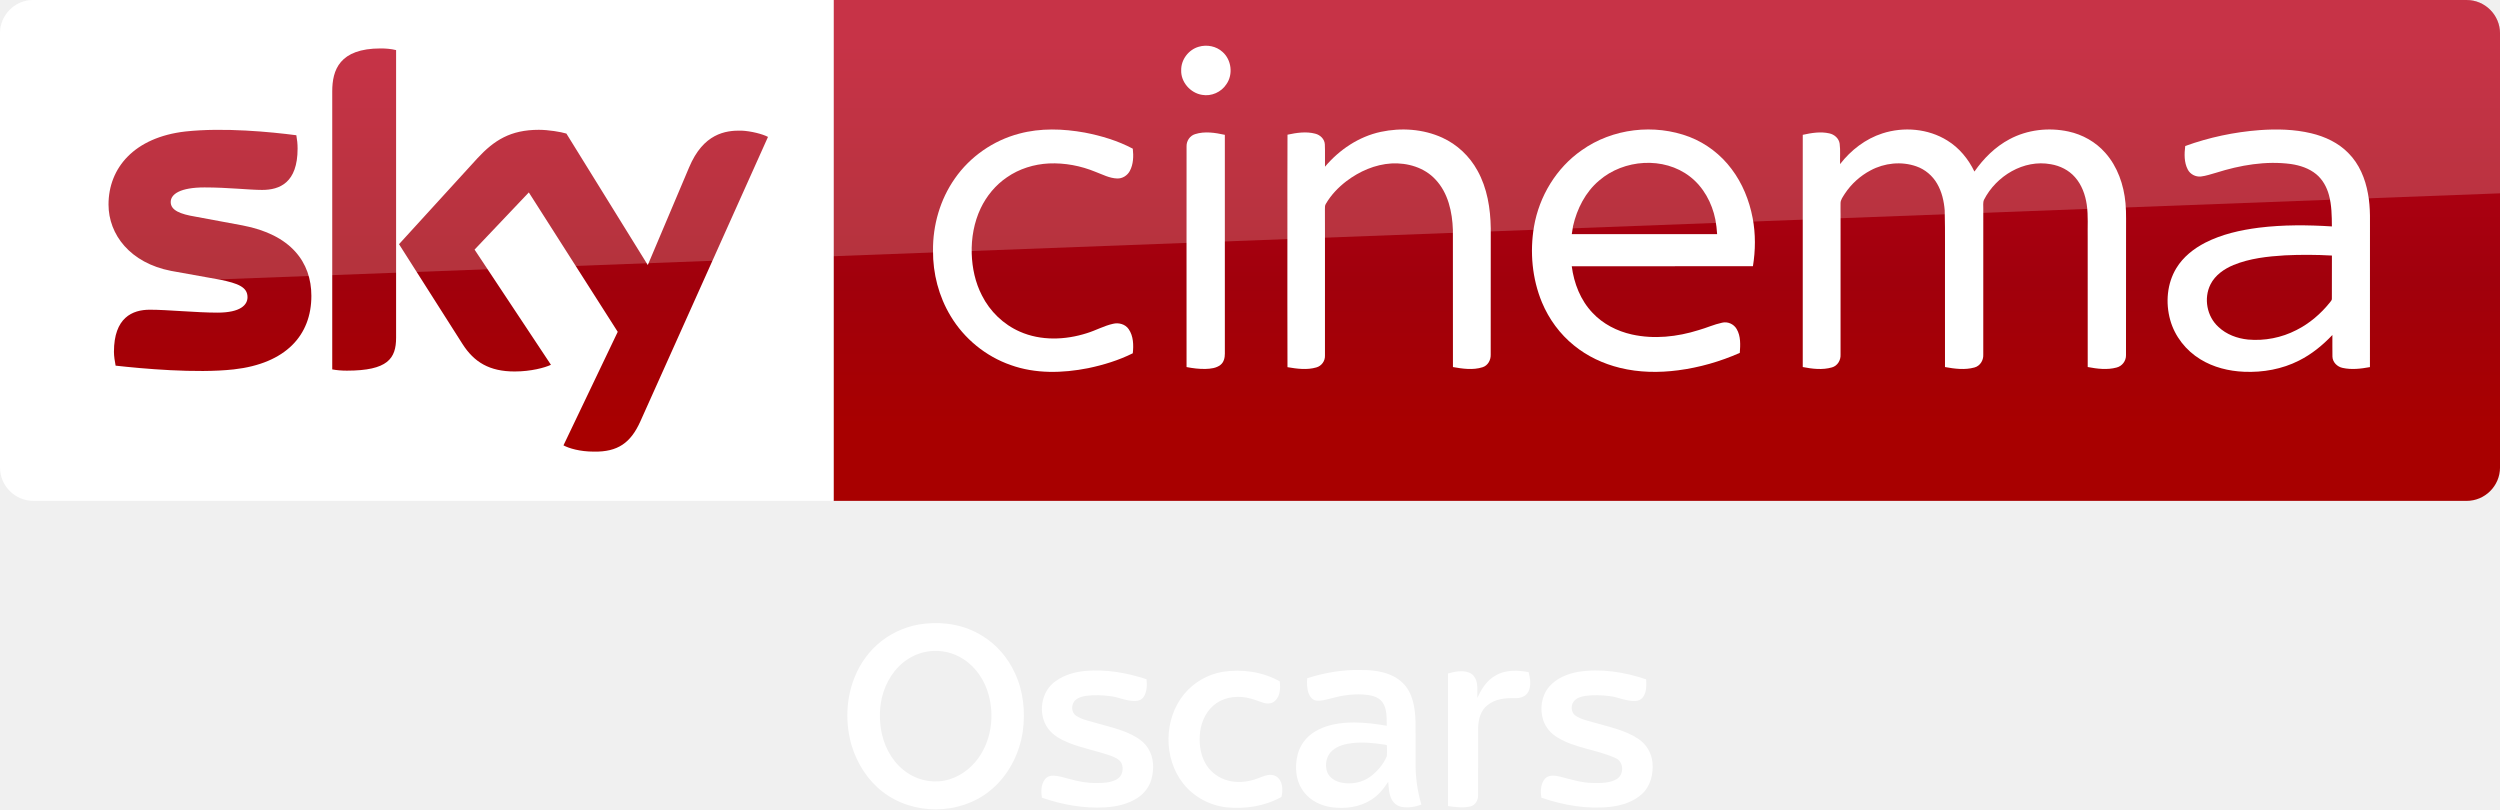
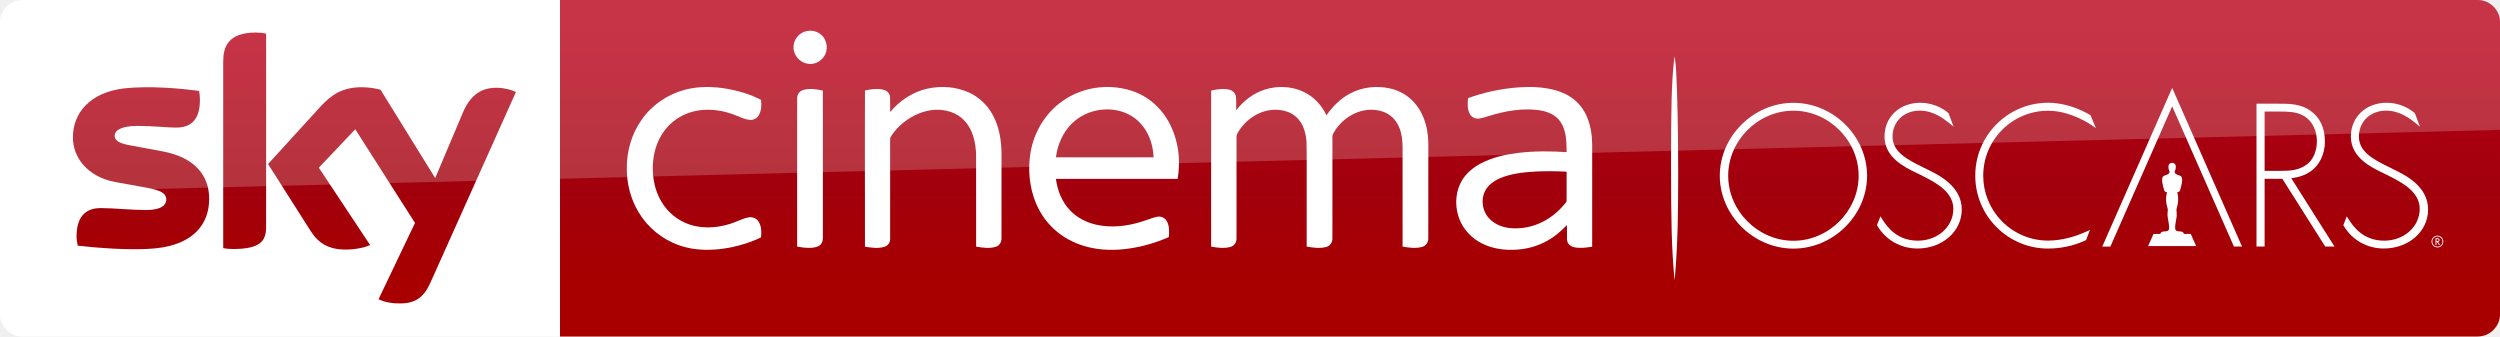
- <svg xmlns="http://www.w3.org/2000/svg" width="1872.2pt" height="606.1pt" version="1.1" viewBox="0 0 1872.2 606.1">
+ <svg xmlns="http://www.w3.org/2000/svg" width="2613.3pt" height="351.75pt" version="1.1" viewBox="0 0 2613.3 351.75">
  <defs>
-     <linearGradient id="a" x1="-8600.5" x2="-8600.5" y1="-4687.6" y2="-4591.4" gradientTransform="matrix(-2.9812,0,0,-2.9812,-24493,-13655)" gradientUnits="userSpaceOnUse">
+     <linearGradient id="linearGradient871" x1="-8600.5" x2="-8600.5" y1="-4687.6" y2="-4591.4" gradientTransform="matrix(-2.9812,0,0,-2.9812,-24493,-13655)" gradientUnits="userSpaceOnUse">
      <stop stop-color="#a80000" offset="0" />
      <stop stop-color="#a1000c" offset=".381" />
      <stop stop-color="#b90019" offset="1" />
    </linearGradient>
  </defs>
-   <g transform="translate(0 .005)">
-     <path d="m624.21 9e-5h1223c13.753 0 25.006 11.253 25.006 25.006v325.08c0 13.753-11.253 25.006-25.006 25.006h-1223z" fill="url(#a)" stroke-width="2.981" />
+   <g transform="matrix(.93776 0 0 .93776 0 .0046888)">
+     <path d="m624.21 9e-5h2137.6c13.753 0 25.006 11.253 25.006 25.006v325.08c0 13.753-11.253 25.006-25.006 25.006h-2137.6z" fill="url(#linearGradient871)" stroke-width="2.981" />
    <path d="m624.21 375.09h-599.2c-13.753 0-25.006-11.253-25.006-25.006v-325.39c0-13.128 10.94-24.693 24.693-24.693h599.52z" fill="#fff" stroke-width="3.126" />
    <g transform="matrix(.75012 0 0 .75012 0 -6e-5)" fill="#fff">
      <path d="m1196.8 46.657c8.08-2.39 17.44-0.61 23.7 5.16 8.96 7.84 10.76 22.47 3.9 32.22-5.08 7.92-15.03 12.37-24.3 10.66-11.61-1.81-21.3-12.73-20.86-24.62-0.19-10.58 7.4-20.56 17.56-23.42z" />
      <path d="m1017.4 133.46c21.37-5.8 43.96-4.99 65.59-1.1 16.56 3.21 33.02 8.13 47.94 16.07 0.82 7.45 0.64 15.53-3.01 22.28-2.45 4.57-7.4 7.7-12.63 7.47-7.67-0.23-14.56-3.99-21.59-6.62-14.68-6.05-30.63-9.09-46.51-8.39-14.87 0.74-29.66 5.3-41.92 13.84-11.33 7.69-20.34 18.59-26.21 30.93-6.65 14.05-9.41 29.77-8.95 45.25 0.46 14.4 3.53 28.88 10.19 41.73 7.95 15.91 21.5 28.99 37.82 36.15 20.99 9.32 45.36 8.45 66.93 1.55 8.87-2.71 17.08-7.36 26.16-9.37 5.62-1.4 12.21 0.36 15.57 5.29 4.85 6.95 5.01 16.04 4.14 24.15-14.07 7.02-29.27 11.67-44.63 14.88-25.46 5.02-52.52 5.76-77.23-3.13-24.95-8.67-46.58-26.38-60.09-49.06-11.77-19.51-17.68-42.39-17.5-65.12-0.26-25.49 7.13-51.2 21.84-72.12 15.21-21.84 38.36-37.9 64.09-44.68z" />
      <path d="m1378.5 131.64c20.37-4.35 42.33-2.9 61.39 5.79 14.88 6.78 27.32 18.57 35.15 32.9 9.75 17.49 12.97 37.77 13.25 57.57 0 42.06 0.05 84.12-0.05 126.18 0.17 5.36-2.82 10.92-8.15 12.55-9.57 3.04-19.87 1.53-29.55-0.18-0.06-45.61 0.03-91.23-0.05-136.84-0.58-17.92-4.72-37.02-17.41-50.43-11.02-11.97-27.92-16.85-43.82-16.02-16.43 0.97-32.11 7.86-45.12 17.73-8.09 6.21-15.3 13.73-20.45 22.57-1.14 1.63-0.91 3.67-0.96 5.55 0.08 8.56 0.01 17.11 0.05 25.67 0.02 40.13 0.01 80.26-0.01 120.39 0.21 5.36-3.46 10.34-8.62 11.75-9.37 2.72-19.36 1.35-28.8-0.26-0.16-43.48-0.07-86.96-0.08-130.44 0.08-33.89-0.12-67.78 0.1-101.66 9.07-1.94 18.68-3.43 27.8-0.98 4.91 1.26 9.25 5.39 9.48 10.67 0.35 7.42-0.01 14.85 0.15 22.28 14.33-17.02 33.79-30.09 55.7-34.79z" />
      <path d="m1579.1 150c30.74-21.87 72.51-26.73 107.67-13.3 16.58 6.46 31.22 17.69 41.88 31.93 10.87 14.34 17.8 31.44 21.11 49.08 3.01 15.84 2.86 32.18 0.27 48.06-60.29 0.07-120.59 0-180.88 0.04 2.21 17.04 8.77 33.95 20.77 46.51 10.38 11.11 24.48 18.3 39.23 21.59 22.1 4.92 45.28 2.4 66.72-4.37 7.84-2.21 15.32-5.66 23.31-7.37 5.57-1.42 11.72 1.3 14.58 6.26 4.25 7.17 3.74 15.87 3.17 23.87-19.57 8.63-40.34 14.62-61.56 17.38-19.3 2.53-39.12 2.24-58.08-2.43-16.65-4.06-32.58-11.5-45.88-22.37-14.06-11.32-25.03-26.31-31.98-42.94-9.86-23.76-12.22-50.39-7.98-75.68 5.19-30.3 22.29-58.65 47.65-76.26m17.36 30.27c-13.64 11.51-22.05 28.12-25.99 45.33-0.44 2.72-0.87 5.44-1.29 8.17 48.37 0 96.74-0.01 145.11 0-0.3-4.91-0.85-9.79-1.77-14.63-3.32-16.57-11.88-32.49-25.42-42.9-26.12-20.22-66.03-17.3-90.64 4.03z" />
      <path d="m1879.3 133.17c21.25-6.87 45.68-4.8 64.78 7.1 11.91 7.31 21.04 18.49 27.09 31 9.14-13.12 20.8-24.75 35.02-32.29 17.83-9.56 39.11-11.94 58.81-7.71 14.06 3.02 27.23 10.4 36.75 21.24 12.31 13.79 18.58 32.08 20.24 50.29 0.97 10.37 0.4 20.8 0.55 31.21-0.04 40.16 0.05 80.34-0.06 120.5 0.17 5.76-3.84 11.05-9.43 12.42-9.4 2.54-19.36 1.27-28.79-0.52 0.01-42.8-0.01-85.61-0.02-128.42-0.23-11.22 0.66-22.52-0.93-33.67-1.46-9.94-5.03-19.84-11.76-27.44-6.16-7.04-14.97-11.41-24.12-12.93-27.02-5.03-54.58 11.73-66.73 35.54-1.21 2.79-0.57 5.94-0.69 8.89 0.02 48.58 0.05 97.16-0.02 145.74 0.28 5.65-3.22 11.29-8.82 12.76-9.59 2.65-19.77 1.3-29.4-0.44-0.01-29.46-0.01-58.92-0.01-88.38-0.17-22.64 0.32-45.29-0.26-67.92-0.73-9.29-2.85-18.66-7.59-26.77-4.58-7.96-12.01-14.27-20.7-17.29-14.94-5.25-31.92-3.43-45.78 4.04-10.33 5.46-19.26 13.56-25.69 23.31-1.78 2.98-4.3 5.92-4.24 9.58-0.1 3.75 0.03 7.5 0.02 11.25 0.04 46.59 0.01 93.19-0.01 139.78 0.3 5.58-3.05 11.21-8.58 12.75-9.48 2.73-19.63 1.5-29.16-0.36 0-50.27-0.03-100.54 0-150.8 0.02-27.01-0.01-54.02 0.01-81.03 8.65-1.91 17.74-3.44 26.53-1.45 5.05 1.07 9.59 5.03 10.31 10.32 0.86 6.75 0.19 13.59 0.4 20.37 10.8-13.94 25.39-25.23 42.28-30.67z" />
      <path d="m2255.9 129.89c17.19-1.23 34.69-0.86 51.52 3.17 13.74 3.27 27.14 9.51 37.07 19.76 10.85 10.79 16.89 25.54 19.55 40.42 2.85 14.42 1.83 29.17 2.01 43.77-0.02 43.16 0.03 86.32-0.03 129.48-8.95 1.65-18.28 2.8-27.26 0.8-5.34-1.09-10.03-5.64-10.18-11.26-0.16-7.2 0.01-14.4-0.05-21.59-9.66 10.19-20.7 19.21-33.29 25.52-16.85 8.58-36.04 12-54.84 11.19-15.27-0.63-30.64-4.41-43.72-12.49-14.38-8.77-25.53-22.9-30.05-39.19-4.79-17.16-3.22-36.51 6.17-51.87 6.78-11.09 17.31-19.42 28.76-25.31 16.65-8.48 35.14-12.62 53.58-14.98 24.17-2.98 48.62-2.81 72.9-1.26-0.09-10.48-0.18-21.12-2.94-31.31-2.15-7.96-6.31-15.56-12.73-20.85-7.15-5.88-16.23-8.83-25.27-10.16-25.14-3.34-50.68 1.14-74.67 8.72-5.04 1.38-10 3.18-15.2 3.77-5.25 0.51-10.64-2.24-13.06-6.95-3.77-7.19-3.52-15.68-2.55-23.51 23.88-8.65 48.96-13.95 74.28-15.87m25.3 125.03c-17.4 1.05-35.09 2.99-51.35 9.62-9.34 3.91-18.36 10.1-23 19.37-7.01 13.91-3.62 32.09 7.98 42.52 7.95 7.51 18.67 11.45 29.43 12.56 16.59 1.49 33.6-1.83 48.41-9.5 13.04-6.54 24.33-16.26 33.43-27.61 0.8-1.14 2.07-2.21 1.91-3.77 0.07-14.33-0.06-28.67 0.05-42.99-15.61-0.88-31.25-0.94-46.86-0.2z" />
      <path d="m1193.1 133.91c9.65-3.09 20.03-1.43 29.72 0.69 0 34.69-0.02 69.38 0 104.07 0.04 38.13-0.02 76.25 0.01 114.38 0.03 4.08-0.97 8.55-4.34 11.2-4.23 3.37-9.94 3.91-15.15 4.07-6.31 0.12-12.58-0.67-18.75-1.87-0.05-42.1-0.02-84.19-0.02-126.29 0.03-31.39-0.05-62.78 0.03-94.17-0.12-5.36 3.32-10.5 8.5-12.08z" />
    </g>
-     <path d="m421.97 333.52c4.064 2.188 12.19 4.689 22.818 4.689 17.817 0.313 27.507-6.564 34.696-22.505l95.648-213.18c-4.064-2.188-12.816-4.376-19.692-4.689-12.19-0.313-28.757 2.188-39.384 27.507l-30.945 73.142-60.952-98.461c-4.064-1.25-13.441-2.813-20.63-2.813-21.255 0-33.445 7.814-45.948 21.255l-58.764 64.39 47.511 74.705c8.752 13.753 20.317 20.63 39.072 20.63 12.19 0 22.505-2.813 27.194-5.001l-57.201-86.27 40.635-42.823 66.578 104.4zm-125.34-80.644c0 15.629-6.252 24.693-36.884 24.693-4.064 0-7.502-0.313-10.94-0.938v-208.17c0-15.941 5.314-32.195 36.258-32.195 3.751 0 7.814 0.313 11.565 1.25zm-63.452-31.257c0 29.382-19.067 50.637-58.139 55.013-28.132 3.126-69.079-0.625-88.458-2.813-0.625-3.126-1.25-7.189-1.25-10.315 0-25.631 13.753-31.57 26.881-31.57 13.441 0 34.696 2.188 50.637 2.188 17.504 0 22.505-5.939 22.505-11.565 0-7.502-6.877-10.315-20.63-13.128l-36.571-6.564c-30.632-5.939-46.886-27.194-46.886-49.699 0-27.506 19.38-50.324 57.513-54.7 28.757-3.126 64.078 0.313 83.145 2.813 0.625 3.438 0.938 6.564 0.938 10.002 0 25.631-13.441 30.945-26.569 30.945-10.002 0-25.318-1.875-43.135-1.875-18.129 0-25.318 5.001-25.318 10.94 0 6.252 7.189 9.065 18.442 10.94l35.321 6.564c36.259 6.877 51.575 27.507 51.575 52.825" fill="url(#a)" stroke-width="2.981" />
-     <path d="m25.006 0c-13.753 0-25.006 11.253-25.006 25.006v226.3c0-20.005 16.003-36.509 36.008-37.259l1836.2-69.266v-119.78c0-13.753-11.253-25.006-25.006-25.006z" fill="#fff" opacity=".2" />
+     <path d="m421.97 333.52c4.064 2.188 12.19 4.689 22.818 4.689 17.817 0.313 27.507-6.564 34.696-22.505l95.648-213.18c-4.064-2.188-12.816-4.376-19.692-4.689-12.19-0.313-28.757 2.188-39.384 27.507l-30.945 73.142-60.952-98.461c-4.064-1.25-13.441-2.813-20.63-2.813-21.255 0-33.445 7.814-45.948 21.255l-58.764 64.39 47.511 74.705c8.752 13.753 20.317 20.63 39.072 20.63 12.19 0 22.505-2.813 27.194-5.001l-57.201-86.27 40.635-42.823 66.578 104.4zm-125.34-80.644c0 15.629-6.252 24.693-36.884 24.693-4.064 0-7.502-0.313-10.94-0.938v-208.17c0-15.941 5.314-32.195 36.258-32.195 3.751 0 7.814 0.313 11.565 1.25zm-63.452-31.257c0 29.382-19.067 50.637-58.139 55.013-28.132 3.126-69.079-0.625-88.458-2.813-0.625-3.126-1.25-7.189-1.25-10.315 0-25.631 13.753-31.57 26.881-31.57 13.441 0 34.696 2.188 50.637 2.188 17.504 0 22.505-5.939 22.505-11.565 0-7.502-6.877-10.315-20.63-13.128l-36.571-6.564c-30.632-5.939-46.886-27.194-46.886-49.699 0-27.506 19.38-50.324 57.513-54.7 28.757-3.126 64.078 0.313 83.145 2.813 0.625 3.438 0.938 6.564 0.938 10.002 0 25.631-13.441 30.945-26.569 30.945-10.002 0-25.318-1.875-43.135-1.875-18.129 0-25.318 5.001-25.318 10.94 0 6.252 7.189 9.065 18.442 10.94l35.321 6.564c36.259 6.877 51.575 27.507 51.575 52.825" fill="url(#linearGradient871)" stroke-width="2.981" />
+     <path d="m25.006 0c-13.753 0-25.006 11.253-25.006 25.006v226.3c0-20.005 16.003-36.509 36.008-37.259l2750.8-69.266v-119.78c0-13.753-11.253-25.006-25.006-25.006z" fill="#fff" opacity=".2" />
  </g>
-   <g transform="matrix(.75185 0 0 .75185 598.29 461.17)" fill="#fff">
-     <path d="m125.55 7.81c19.54-2.15 40 1.48 56.79 11.97 14.4 8.64 25.79 21.91 32.74 37.14 8.54 17.96 10.55 38.51 7.94 58.08-3.35 23.03-14.95 45.19-33.33 59.71-29.86 23.84-75.98 24.07-106.14 0.66-14.91-11.38-25.39-27.96-30.91-45.76-6.58-22.18-5.86-46.66 2.76-68.2 5.57-14.12 14.79-26.83 26.76-36.2 12.49-9.67 27.66-15.86 43.39-17.4m4.62 27.47c-7.76 0.94-15.29 3.68-21.82 7.97-13.42 8.67-22.19 23.29-25.8 38.64-2.62 11.82-2.47 24.24 0.15 36.04 3.57 15.59 12.5 30.41 26.21 39.05 11.94 7.84 27.4 10.18 41.06 5.89 13.25-4.07 24.5-13.6 31.58-25.41 10.48-17.36 12.77-39.09 7.49-58.53-3.84-14.38-12.56-27.7-25.21-35.79-9.83-6.5-21.97-9.25-33.66-7.86z" />
-     <path d="m506.27 62.17c17.34-5.54 35.55-8.68 53.79-8.18 14.7-0.14 30.87 2.43 41.73 13.22 9.85 9.92 11.95 24.56 12.37 37.91 0.21 13.62 0.04 27.24 0.08 40.85-0.21 14.21 1.72 28.45 5.77 42.07-6.21 2.35-13.02 3.41-19.61 2.3-4.33-0.78-8.14-3.73-10.08-7.67-2.75-5.34-2.73-11.5-3.36-17.33-4.48 6.88-9.78 13.49-16.85 17.85-11.51 7.45-25.84 9.23-39.23 7.53-10.57-1.42-21.01-6.35-27.63-14.91-8.42-10.51-9.78-25.22-6.39-37.9 2.37-9.29 8.55-17.4 16.72-22.35 11.71-7.3 25.82-9.25 39.38-9.33 10.92 0.07 21.8 1.39 32.54 3.29-0.1-7.96 0.45-16.81-4.38-23.64-4.43-5.85-12.27-7.03-19.11-7.5-10.71-0.67-21.43 0.98-31.74 3.79-4.95 1.24-10 2.95-15.17 2.22-3.67-0.6-6.17-3.8-7.37-7.11-1.82-4.8-1.82-10.06-1.46-15.11m45.26 64.58c-7.2 0.74-14.68 2.61-20.27 7.46-5.9 5.18-7.76 14.19-5.04 21.45 2.19 5.74 8 9.12 13.74 10.41 10.2 2.21 21.43 0.05 29.79-6.31 6.77-5.25 12.57-12.05 15.86-20.01 0.3-3.55 0.2-7.14 0.06-10.7-1-0.75-2.38-0.65-3.54-0.93-10.11-1.45-20.4-2.55-30.6-1.37z" />
-     <path d="m255.91 64.91c8.48-6.06 18.83-8.99 29.1-9.99 20.71-1.86 41.55 1.76 61.19 8.23 0.65 5.86 0.56 12.26-2.68 17.42-1.75 2.83-5.13 4.3-8.39 4.22-8.71 0.43-16.63-3.88-25.15-4.81-7.87-0.98-15.88-1.31-23.76-0.29-3.71 0.54-7.57 1.51-10.48 4-4.85 3.88-4.84 12.67 0.63 16.01 5.99 3.89 13.19 5.08 19.93 7.13 12.13 3.57 24.7 6.15 36 12.05 6.08 3.09 11.86 7.25 15.52 13.13 5.88 9.12 6.13 20.88 3.2 31.06-2.16 7.78-7.54 14.41-14.33 18.66-9.44 5.93-20.62 8.43-31.64 9.05-21.4 1.28-42.85-2.66-63.03-9.62-0.97-6.12-0.94-13.08 2.99-18.22 2.03-2.83 5.69-3.98 9.06-3.72 5.32 0.3 10.43 2.03 15.56 3.33 8.58 2.4 17.43 4.15 26.38 3.97 7.01 0.1 14.44-0.18 20.7-3.71 5.53-2.98 7.15-10.63 4.55-16.08-2.27-4.24-7.12-5.94-11.34-7.58-13.36-4.63-27.36-7.25-40.55-12.39-8.02-3.31-16.26-7.46-21.39-14.74-10.38-14.42-6.92-37.03 7.93-47.11z" />
-     <path d="m421.99 55.81c19.36-3.05 39.77-0.11 56.98 9.49 0.69 6.54 0.58 14.23-4.47 19.13-2.82 3.05-7.41 3.4-11.21 2.36-4.53-1.3-8.85-3.21-13.41-4.37-11.23-3.11-24.02-2.15-33.85 4.47-9.38 6.36-14.88 17.24-16.37 28.3-1.23 10.55-0.3 21.74 4.92 31.19 4.1 7.72 11.24 13.62 19.4 16.65 10.87 4.07 23.04 2.83 33.69-1.34 5.49-2.08 11.87-5.09 17.55-1.85 6.87 4.08 7.1 13.64 5.44 20.55-16.54 9.25-36.07 12.29-54.8 10.37-16.69-1.87-32.6-10.44-43.04-23.63-19.98-25.26-19.58-64.51 1.01-89.31 9.56-11.58 23.36-19.5 38.16-22.01z" />
-     <path d="m646.49 57.46c6.72-1.9 14.11-3.47 20.89-0.96 4.65 1.57 7.22 6.37 8.01 10.96 0.71 4.75 0.19 9.57 0.42 14.35 3.9-9 9.59-17.8 18.46-22.56 9.83-5.7 21.75-5.14 32.56-3.17 1.57 6.32 2.78 13.38-0.24 19.47-2.47 4.96-8.46 6.78-13.65 6.46-9.36-0.24-19.48 0.76-27.01 6.91-7.01 5.36-9.29 14.61-9.4 23.04-0.08 22.35 0.01 44.7-0.04 67.05 0.04 4.68-2.77 9.71-7.58 10.82-7.35 1.85-15.03 0.65-22.41-0.35-0.01-44.01 0.01-88.02-0.01-132.02z" />
-     <path d="m776.03 55.83c22.76-3.61 46.16 0.14 67.84 7.45 0.32 5.98 0.56 12.57-3.09 17.68-1.74 2.48-4.76 3.87-7.75 3.82-9.01 0.53-17.2-3.99-26.02-4.88-7.79-0.9-15.7-1.22-23.48-0.16-3.78 0.56-7.72 1.55-10.58 4.23-4.39 3.89-4.45 12.06 0.57 15.45 5.82 4.04 12.98 5.2 19.65 7.21 14.71 4.31 30.28 7.34 43.17 16.12 7.77 5.23 13 13.98 13.82 23.32 1.14 11.28-1.89 23.74-10.58 31.52-8.37 7.68-19.73 11.22-30.79 12.62-23.39 2.65-47.11-1.44-69.24-9.05-1.04-6.42-0.86-13.83 3.63-18.98 3.82-4.08 9.92-3.12 14.82-2.03 10.87 2.73 21.71 6.31 33.05 6.36 7.91 0.07 16.43 0.27 23.49-3.86 7.62-4.42 7.25-17.54-1.17-20.94-18.58-8.51-39.98-9.7-57.65-20.45-6.47-3.8-11.68-9.73-14.19-16.84-3.9-11.31-2.02-24.81 5.9-33.98 7.21-8.35 17.99-12.63 28.6-14.61z" />
+   <path d="m1752.9 259.03c2.567-46.415 1.291-177.82-1.907-196.44l-0.633-3.684-0.638 5.989c-2.289 21.486-2.978 46.492-2.953 107.11 0.027 59.685 0.693 85.131 2.957 112.74l0.665 8.103 0.631-5.637c0.347-3.1 1.192-15.784 1.878-28.184z" fill="#fff" stroke-width=".874" />
+   <g transform="translate(0 25.5)" fill="#fff">
+     <path d="m2549.2 227.14c0.573-0.351 0.881-0.93 0.881-1.681 0-0.708-0.265-1.265-0.768-1.617-0.519-0.384-1.125-0.384-1.638-0.384h-1.79v7.05h0.984v-3.066h0.714l1.881 3.055 0.022 0.022h1.049l-1.849-3.174c0.168-0.038 0.335-0.108 0.514-0.205m-2.33-0.649v-2.092h0.865c0.297 0 0.622 0.011 0.86 0.124 0.384 0.173 0.519 0.589 0.519 0.914 0 0.335-0.135 0.633-0.368 0.822-0.249 0.216-0.573 0.232-0.952 0.232z" />
+     <path d="m2547.9 220.82c-3.406 0-6.19 2.757-6.19 6.153 0 3.406 2.784 6.18 6.19 6.18 3.385 0 6.147-2.773 6.147-6.18 0-3.395-2.763-6.153-6.147-6.153m0 11.467c-2.984 0-5.315-2.336-5.315-5.315 0-2.92 2.384-5.282 5.315-5.282 2.914 0 5.282 2.363 5.282 5.282 0 2.979-2.325 5.315-5.282 5.315" />
+     <path d="m2501.5 151.26c-1.162-0.562-2.238-1.092-3.206-1.584l-2.509-1.249c-14.046-7.007-29.974-14.949-29.974-31.141 0-15.733 11.97-27.146 28.433-27.146 14.554 0 25.486 8.786 30.752 13.013l4.649 3.752-2.076-5.466c-1.514-3.968-3.125-8.294-3.125-8.294l-0.103-0.26-0.368-0.4c-7.985-6.715-18.615-10.559-29.136-10.559-21.696 0-37.435 14.868-37.435 35.359 0 21.967 21.566 32.271 33.174 37.813 1.433 0.687 2.665 1.281 3.687 1.806 1.033 0.541 2.152 1.114 3.368 1.725 12.635 6.418 31.736 16.111 31.736 34.147 0 18.669-16.306 33.288-37.105 33.288-20.853 0-31.352-12.992-37.445-22.767l-1.687-2.676-3.606 9.251 0.384 0.665c8.742 14.862 24.432 23.735 41.954 23.735 25.957 0 46.285-17.874 46.285-40.695 0-24.47-23.826-36.078-36.651-42.317" />
+     <path d="m2415 153.89c9.569-6.445 15.29-18.247 15.29-31.563 0-13.992-5.19-25.038-14.998-31.958-10.321-7.483-22.372-7.483-34.023-7.483h-22.513v149.3h8.488v-70.804h17.571l0.935-0.011 44.36 70.084 0.476 0.73h9.705l-45.182-71.366c7.877-0.957 14.381-3.222 19.89-6.926m6.899-31.963c0 10.386-3.833 19.458-10.256 24.275-8.467 6.358-17.404 6.883-27.379 6.883h-17.02v-61.975l15.738-0.011c8.31 0 16.295 0.254 22.68 3.287 11.975 5.315 16.236 17.717 16.236 27.541" />
+     <path d="m2283.1 219.02c-1.34-1.891-1.213-2.268-3.531-2.519-5.176-0.251-5.854-0.874-5.854-4.536 0-3.29 1.524-9.455 1.651-11.843 0.132-3.033-0.27-4.159-0.27-6.296 0-2.148 1.512-4.542 1.777-9.591 0.282-5.033-0.989-8.662-0.989-8.662 1.104-0.148 2.461-0.891 2.87-1.782 0.54-1.257 2.317-8.072 2.317-10.837 0-1.137-0.138-2.131-0.403-2.891-1.231-2.793-4.877-2.295-6.498-4.099-0.518-0.547-0.851-0.525-0.874-2.519 0.84-1.12 1.098-2.782 1.098-5.192 0-2.006-1.645-3.552-3.824-3.552-2.185 0-3.83 1.547-3.83 3.552 0 2.41 0.259 4.072 1.116 5.192-0.046 1.995-0.368 1.973-0.868 2.519-1.633 1.804-5.273 1.306-6.527 4.099-0.27 0.76-0.391 1.754-0.391 2.891 0 2.765 1.777 9.58 2.312 10.837 0.414 0.891 1.766 1.634 2.875 1.782 0 0-1.277 3.629-0.989 8.662 0.27 5.05 1.766 7.444 1.766 9.591 0 2.137-0.408 3.263-0.276 6.296 0.138 2.388 1.679 8.553 1.679 11.843 0 3.662-0.696 4.285-5.877 4.536-2.312 0.251-2.179 0.628-3.525 2.519h-6.912l-5.676 12.679h50.25l-5.676-12.679z" />
+     <path d="m2198.5 230.04-0.984 2.228h8.494l64.613-146.59 64.121 145.56 0.422 0.941h8.45l-72.993-165.8z" />
+     <path d="m2184.9 94.749c-0.816-0.524-20.307-12.83-43.949-12.83-20.328 0-39.457 7.931-53.876 22.334-14.376 14.376-22.291 33.504-22.291 53.876 0 20.361 7.915 39.494 22.291 53.87 14.419 14.398 33.547 22.329 53.876 22.329h0.01c18.236 0 32.304-5.374 39.067-8.575l0.579-0.27 4.087-10.651-3.53 1.617c-9.575 4.358-24.324 9.553-40.208 9.553-18.074 0-35.11-7.045-47.945-19.842l-1.141-1.206c-12.094-12.662-18.76-29.292-18.76-46.837 0-18.085 7.061-35.131 19.885-47.999 12.84-12.813 29.871-19.863 47.961-19.863 24.01 0 45.225 14.884 45.436 15.041l4.52 3.222-5.601-13.5z" />
+     <path d="m2014 151.26c-1.152-0.562-2.222-1.092-3.206-1.584l-2.536-1.265c-14.035-7.018-29.936-14.965-29.936-31.125 0-15.733 11.959-27.146 28.433-27.146 14.544 0 25.47 8.786 30.747 13.024l4.655 3.741-2.076-5.461c-1.519-3.968-3.125-8.299-3.125-8.299l-0.157-0.389-0.319-0.27c-7.991-6.715-18.609-10.559-29.141-10.559-21.691 0-37.429 14.868-37.429 35.359 0 21.961 21.572 32.271 33.164 37.802 1.444 0.692 2.687 1.292 3.698 1.822 1.038 0.535 2.163 1.103 3.347 1.708 12.646 6.412 31.742 16.106 31.742 34.158 0 18.669-16.29 33.288-37.078 33.288-20.837 0-31.358-12.992-37.456-22.767l-1.676-2.682-3.617 9.256 0.395 0.665c8.732 14.862 24.416 23.735 41.96 23.735 25.951 0 46.285-17.874 46.285-40.689 0-24.475-23.859-36.088-36.672-42.322" />
+     <path d="m1874.7 81.993c-41.722 0-76.967 34.894-76.967 76.188 0 41.3 35.245 76.194 76.967 76.194 41.733 0 76.989-34.894 76.989-76.194 0-41.295-35.256-76.188-76.989-76.188m0 144.18c-36.959 0-68.181-31.131-68.181-67.987 0-36.845 31.223-67.976 68.181-67.976s68.176 31.131 68.176 67.976c0 36.856-31.217 67.987-68.176 67.987" />
  </g>
</svg>
